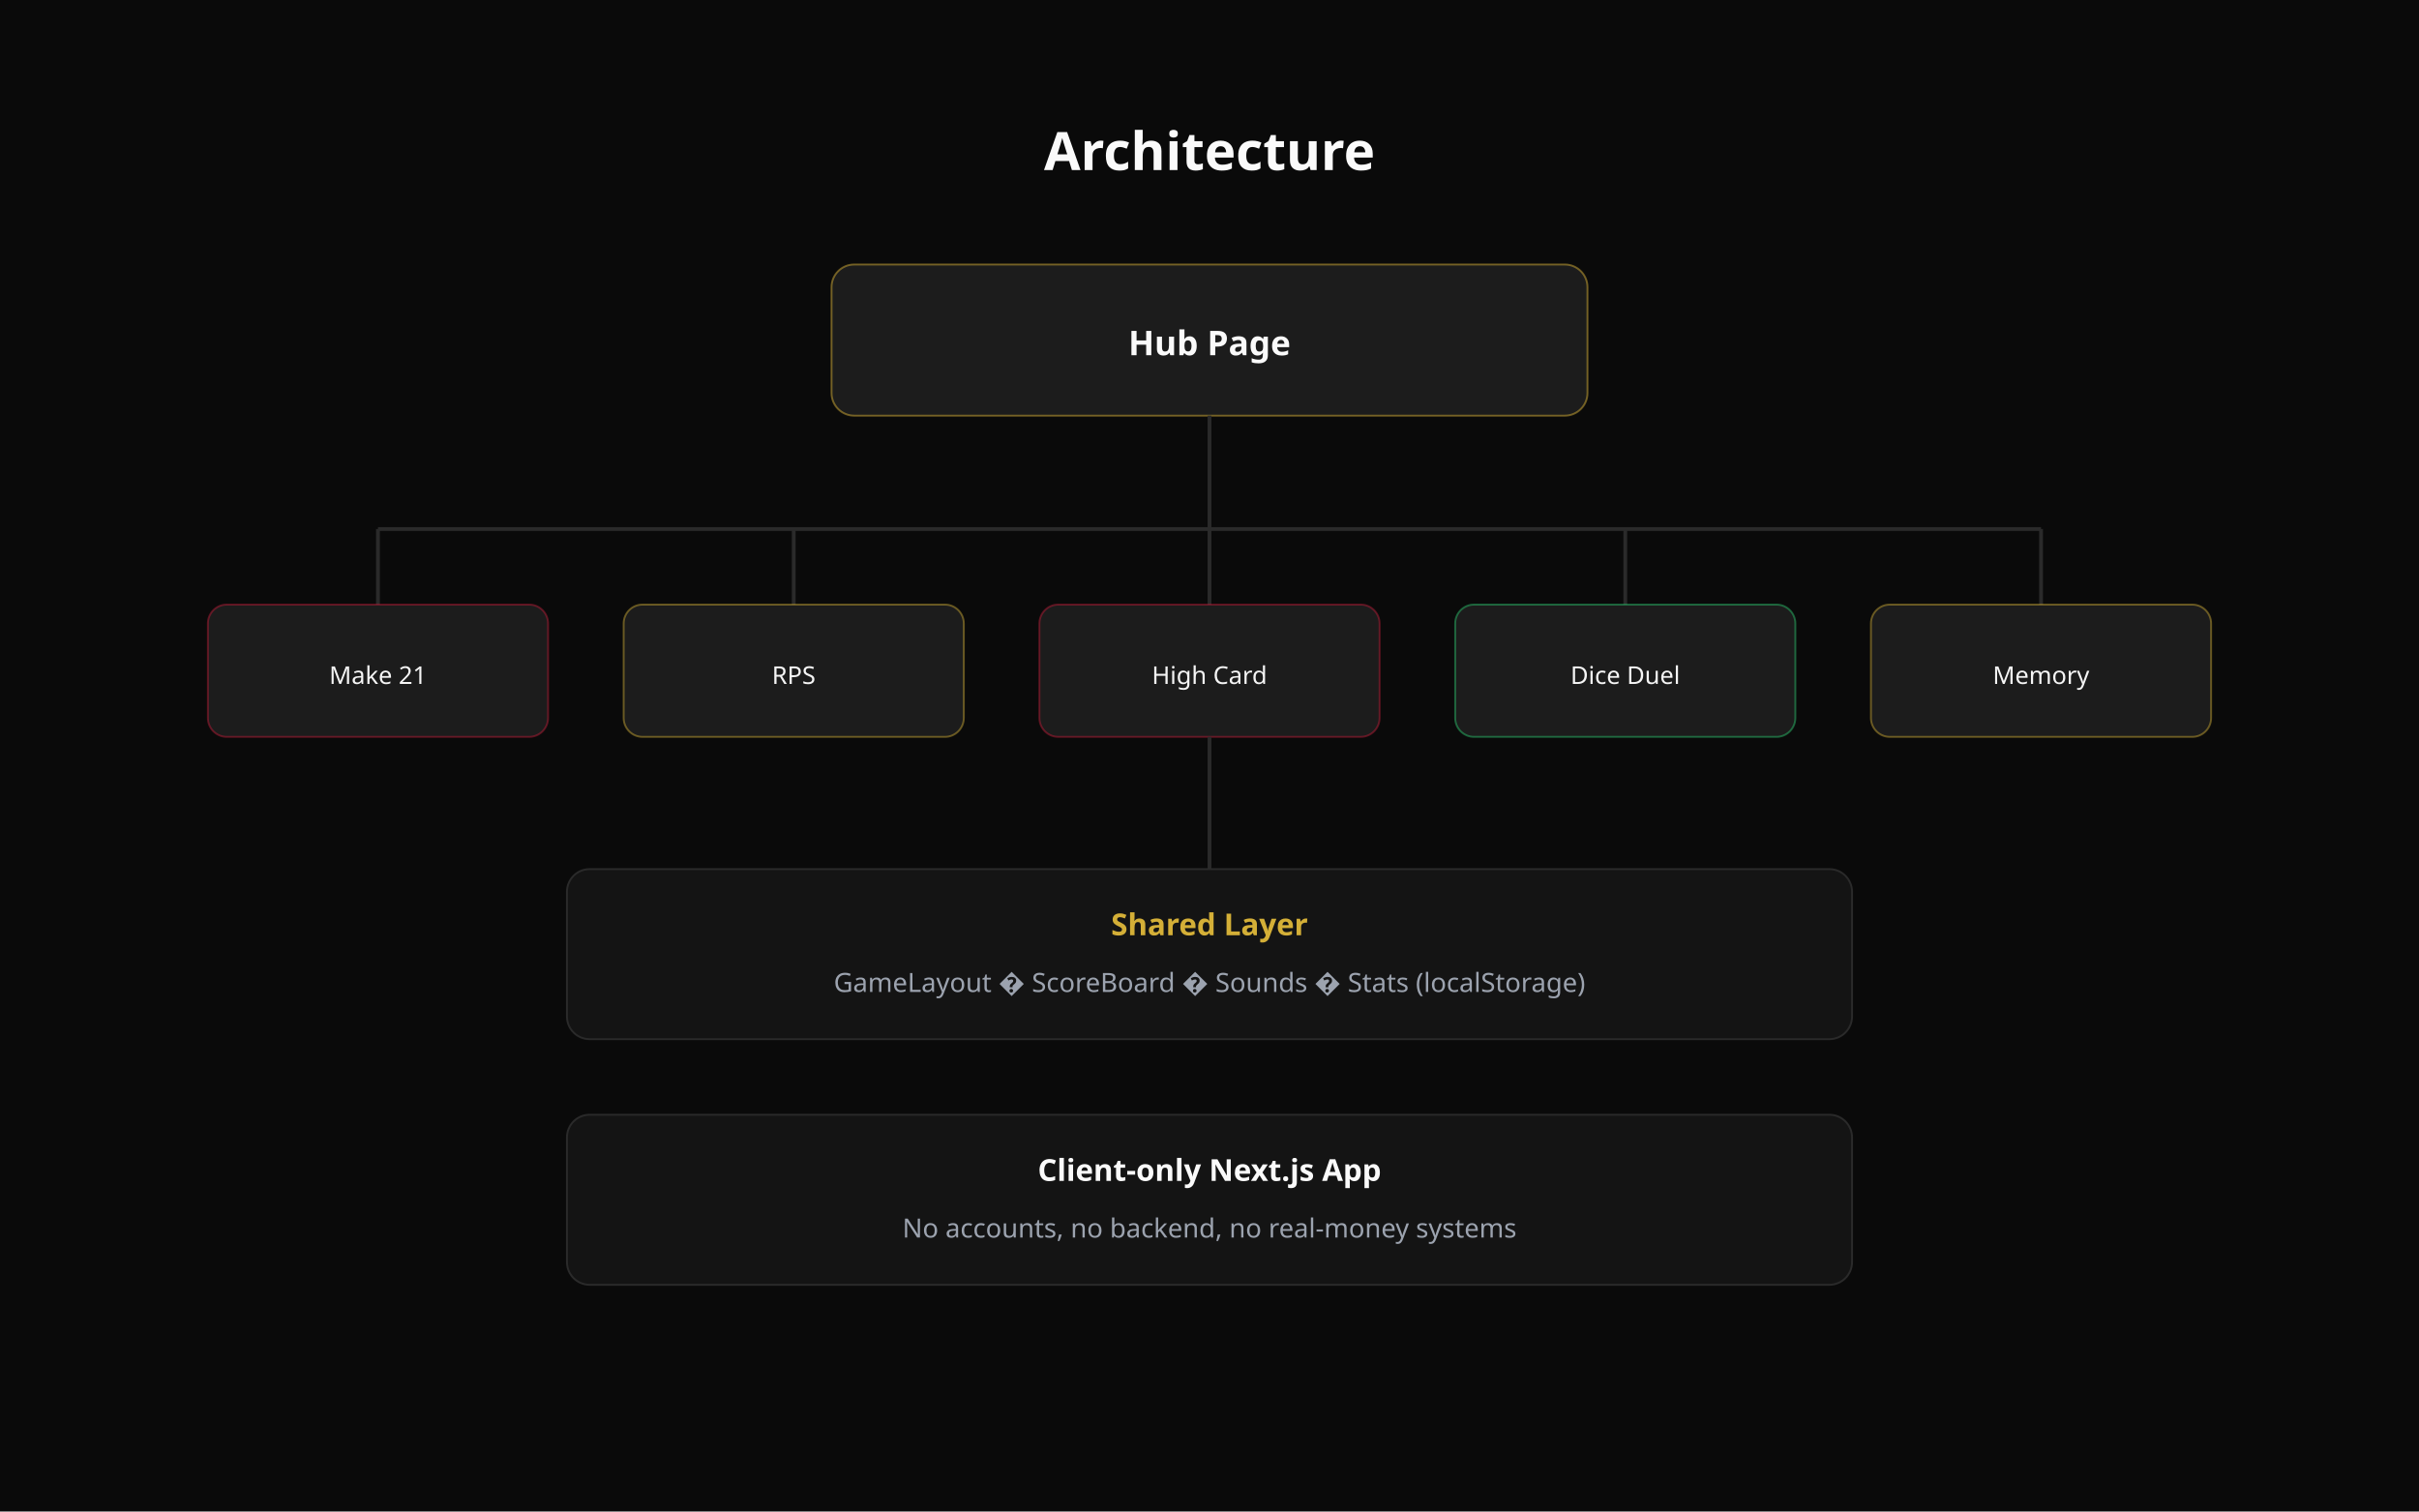
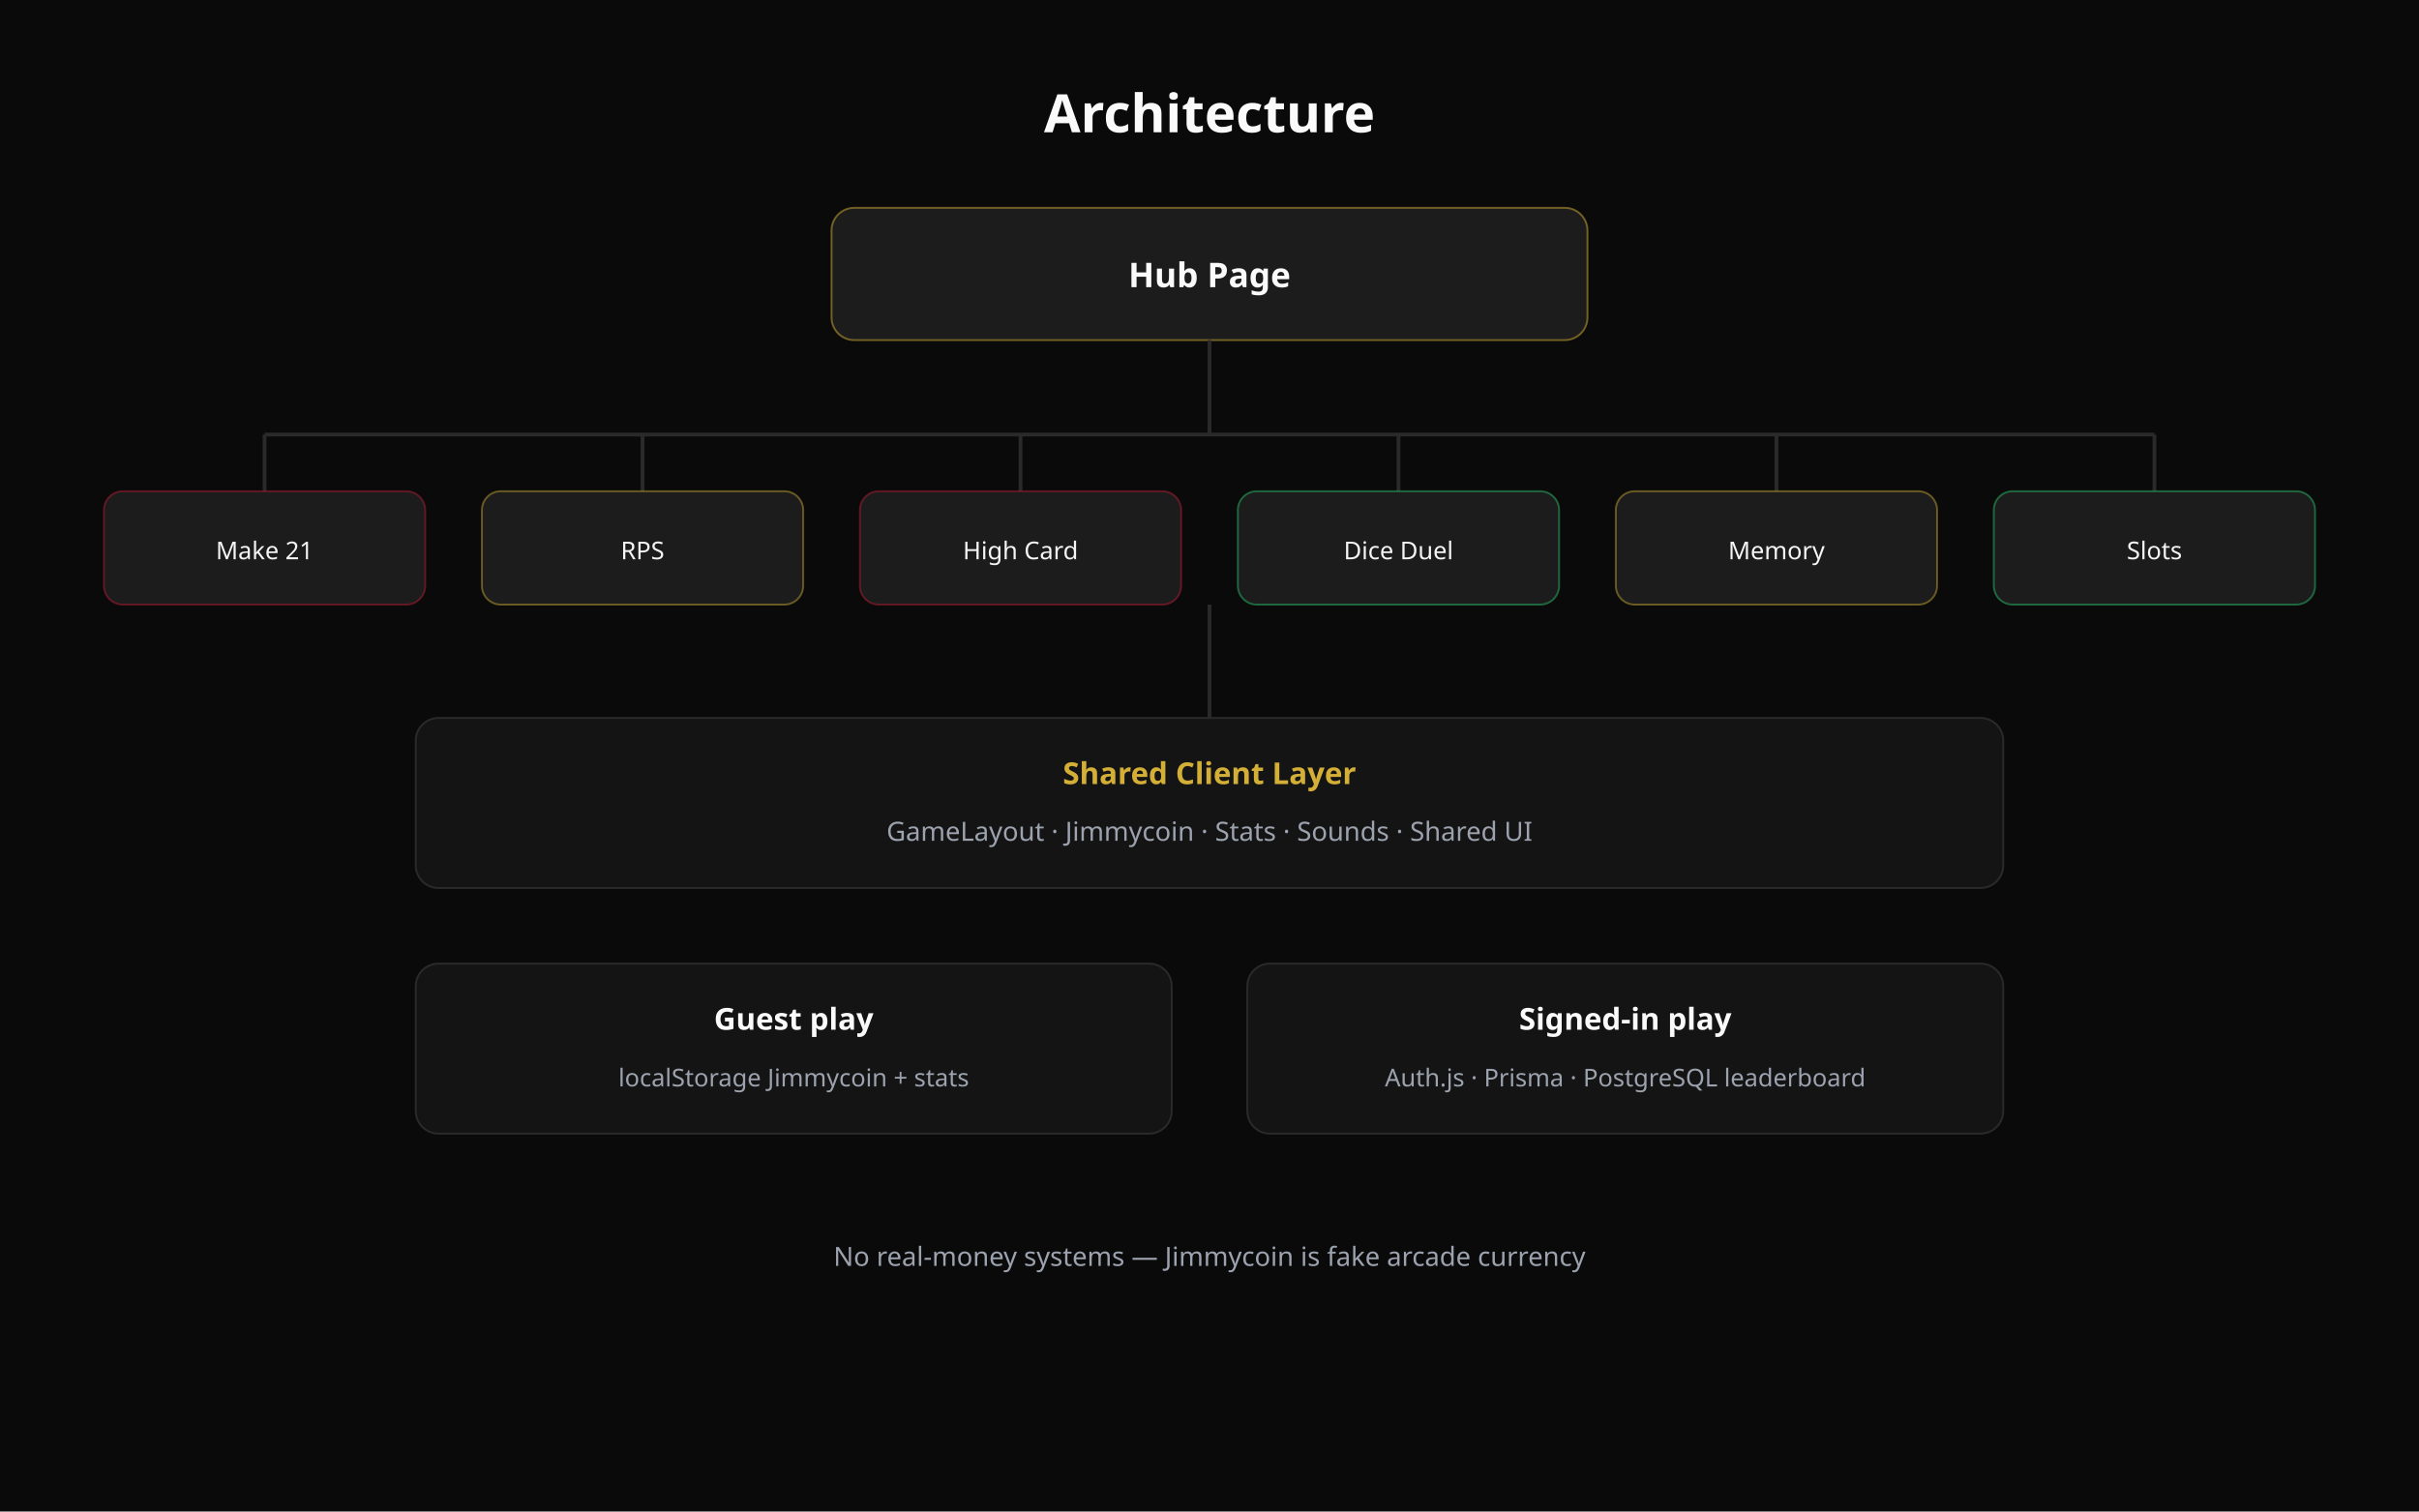
<svg xmlns="http://www.w3.org/2000/svg" width="1280" height="800" viewBox="0 0 1280 800" role="img" aria-label="Arcade Lounge architecture">
  <rect width="1280" height="800" fill="#0a0a0a" />
-   <text x="640" y="90" fill="#fafafa" font-family="system-ui, sans-serif" font-size="28" font-weight="600" text-anchor="middle">Architecture</text>
-   <rect x="440" y="140" width="400" height="80" rx="12" fill="#1c1c1c" stroke="#d4af37" stroke-opacity="0.5" />
-   <text x="640" y="188" fill="#fafafa" font-family="system-ui, sans-serif" font-size="18" font-weight="600" text-anchor="middle">Hub Page</text>
-   <line x1="640" y1="220" x2="640" y2="280" stroke="#2a2a2a" stroke-width="2" />
-   <line x1="200" y1="280" x2="1080" y2="280" stroke="#2a2a2a" stroke-width="2" />
-   <line x1="200" y1="280" x2="200" y2="320" stroke="#2a2a2a" stroke-width="2" />
-   <line x1="420" y1="280" x2="420" y2="320" stroke="#2a2a2a" stroke-width="2" />
-   <line x1="640" y1="280" x2="640" y2="320" stroke="#2a2a2a" stroke-width="2" />
-   <line x1="860" y1="280" x2="860" y2="320" stroke="#2a2a2a" stroke-width="2" />
-   <line x1="1080" y1="280" x2="1080" y2="320" stroke="#2a2a2a" stroke-width="2" />
-   <rect x="110" y="320" width="180" height="70" rx="10" fill="#1c1c1c" stroke="#c41e3a" stroke-opacity="0.45" />
-   <rect x="330" y="320" width="180" height="70" rx="10" fill="#1c1c1c" stroke="#d4af37" stroke-opacity="0.45" />
-   <rect x="550" y="320" width="180" height="70" rx="10" fill="#1c1c1c" stroke="#c41e3a" stroke-opacity="0.45" />
-   <rect x="770" y="320" width="180" height="70" rx="10" fill="#1c1c1c" stroke="#2ecc71" stroke-opacity="0.45" />
-   <rect x="990" y="320" width="180" height="70" rx="10" fill="#1c1c1c" stroke="#d4af37" stroke-opacity="0.45" />
-   <text x="200" y="362" fill="#f5f5f5" font-family="system-ui, sans-serif" font-size="13" text-anchor="middle">Make 21</text>
-   <text x="420" y="362" fill="#f5f5f5" font-family="system-ui, sans-serif" font-size="13" text-anchor="middle">RPS</text>
-   <text x="640" y="362" fill="#f5f5f5" font-family="system-ui, sans-serif" font-size="13" text-anchor="middle">High Card</text>
-   <text x="860" y="362" fill="#f5f5f5" font-family="system-ui, sans-serif" font-size="13" text-anchor="middle">Dice Duel</text>
-   <text x="1080" y="362" fill="#f5f5f5" font-family="system-ui, sans-serif" font-size="13" text-anchor="middle">Memory</text>
-   <line x1="640" y1="390" x2="640" y2="460" stroke="#2a2a2a" stroke-width="2" />
-   <rect x="300" y="460" width="680" height="90" rx="12" fill="#141414" stroke="#2a2a2a" />
-   <text x="640" y="495" fill="#d4af37" font-family="system-ui, sans-serif" font-size="16" font-weight="600" text-anchor="middle">Shared Layer</text>
-   <text x="640" y="525" fill="#9ca3af" font-family="system-ui, sans-serif" font-size="14" text-anchor="middle">GameLayout � ScoreBoard � Sounds � Stats (localStorage)</text>
-   <rect x="300" y="590" width="680" height="90" rx="12" fill="#141414" stroke="#2a2a2a" />
-   <text x="640" y="625" fill="#fafafa" font-family="system-ui, sans-serif" font-size="16" font-weight="600" text-anchor="middle">Client-only Next.js App</text>
-   <text x="640" y="655" fill="#9ca3af" font-family="system-ui, sans-serif" font-size="14" text-anchor="middle">No accounts, no backend, no real-money systems</text>
+   <text x="640" y="70" fill="#fafafa" font-family="system-ui, sans-serif" font-size="28" font-weight="600" text-anchor="middle">Architecture</text>
+   <rect x="440" y="110" width="400" height="70" rx="12" fill="#1c1c1c" stroke="#d4af37" stroke-opacity="0.5" />
+   <text x="640" y="152" fill="#fafafa" font-family="system-ui, sans-serif" font-size="18" font-weight="600" text-anchor="middle">Hub Page</text>
+   <line x1="640" y1="180" x2="640" y2="230" stroke="#2a2a2a" stroke-width="2" />
+   <line x1="140" y1="230" x2="1140" y2="230" stroke="#2a2a2a" stroke-width="2" />
+   <line x1="140" y1="230" x2="140" y2="260" stroke="#2a2a2a" stroke-width="2" />
+   <line x1="340" y1="230" x2="340" y2="260" stroke="#2a2a2a" stroke-width="2" />
+   <line x1="540" y1="230" x2="540" y2="260" stroke="#2a2a2a" stroke-width="2" />
+   <line x1="740" y1="230" x2="740" y2="260" stroke="#2a2a2a" stroke-width="2" />
+   <line x1="940" y1="230" x2="940" y2="260" stroke="#2a2a2a" stroke-width="2" />
+   <line x1="1140" y1="230" x2="1140" y2="260" stroke="#2a2a2a" stroke-width="2" />
+   <rect x="55" y="260" width="170" height="60" rx="10" fill="#1c1c1c" stroke="#c41e3a" stroke-opacity="0.45" />
+   <rect x="255" y="260" width="170" height="60" rx="10" fill="#1c1c1c" stroke="#d4af37" stroke-opacity="0.45" />
+   <rect x="455" y="260" width="170" height="60" rx="10" fill="#1c1c1c" stroke="#c41e3a" stroke-opacity="0.45" />
+   <rect x="655" y="260" width="170" height="60" rx="10" fill="#1c1c1c" stroke="#2ecc71" stroke-opacity="0.45" />
+   <rect x="855" y="260" width="170" height="60" rx="10" fill="#1c1c1c" stroke="#d4af37" stroke-opacity="0.45" />
+   <rect x="1055" y="260" width="170" height="60" rx="10" fill="#1c1c1c" stroke="#2ecc71" stroke-opacity="0.45" />
+   <text x="140" y="296" fill="#f5f5f5" font-family="system-ui, sans-serif" font-size="13" text-anchor="middle">Make 21</text>
+   <text x="340" y="296" fill="#f5f5f5" font-family="system-ui, sans-serif" font-size="13" text-anchor="middle">RPS</text>
+   <text x="540" y="296" fill="#f5f5f5" font-family="system-ui, sans-serif" font-size="13" text-anchor="middle">High Card</text>
+   <text x="740" y="296" fill="#f5f5f5" font-family="system-ui, sans-serif" font-size="13" text-anchor="middle">Dice Duel</text>
+   <text x="940" y="296" fill="#f5f5f5" font-family="system-ui, sans-serif" font-size="13" text-anchor="middle">Memory</text>
+   <text x="1140" y="296" fill="#f5f5f5" font-family="system-ui, sans-serif" font-size="13" text-anchor="middle">Slots</text>
+   <line x1="640" y1="320" x2="640" y2="380" stroke="#2a2a2a" stroke-width="2" />
+   <rect x="220" y="380" width="840" height="90" rx="12" fill="#141414" stroke="#2a2a2a" />
+   <text x="640" y="415" fill="#d4af37" font-family="system-ui, sans-serif" font-size="16" font-weight="600" text-anchor="middle">Shared Client Layer</text>
+   <text x="640" y="445" fill="#9ca3af" font-family="system-ui, sans-serif" font-size="14" text-anchor="middle">GameLayout · Jimmycoin · Stats · Sounds · Shared UI</text>
+   <rect x="220" y="510" width="400" height="90" rx="12" fill="#141414" stroke="#2a2a2a" />
+   <rect x="660" y="510" width="400" height="90" rx="12" fill="#141414" stroke="#2a2a2a" />
+   <text x="420" y="545" fill="#fafafa" font-family="system-ui, sans-serif" font-size="16" font-weight="600" text-anchor="middle">Guest play</text>
+   <text x="420" y="575" fill="#9ca3af" font-family="system-ui, sans-serif" font-size="13" text-anchor="middle">localStorage Jimmycoin + stats</text>
+   <text x="860" y="545" fill="#fafafa" font-family="system-ui, sans-serif" font-size="16" font-weight="600" text-anchor="middle">Signed-in play</text>
+   <text x="860" y="575" fill="#9ca3af" font-family="system-ui, sans-serif" font-size="13" text-anchor="middle">Auth.js · Prisma · PostgreSQL leaderboard</text>
+   <text x="640" y="670" fill="#9ca3af" font-family="system-ui, sans-serif" font-size="14" text-anchor="middle">No real-money systems — Jimmycoin is fake arcade currency</text>
</svg>
